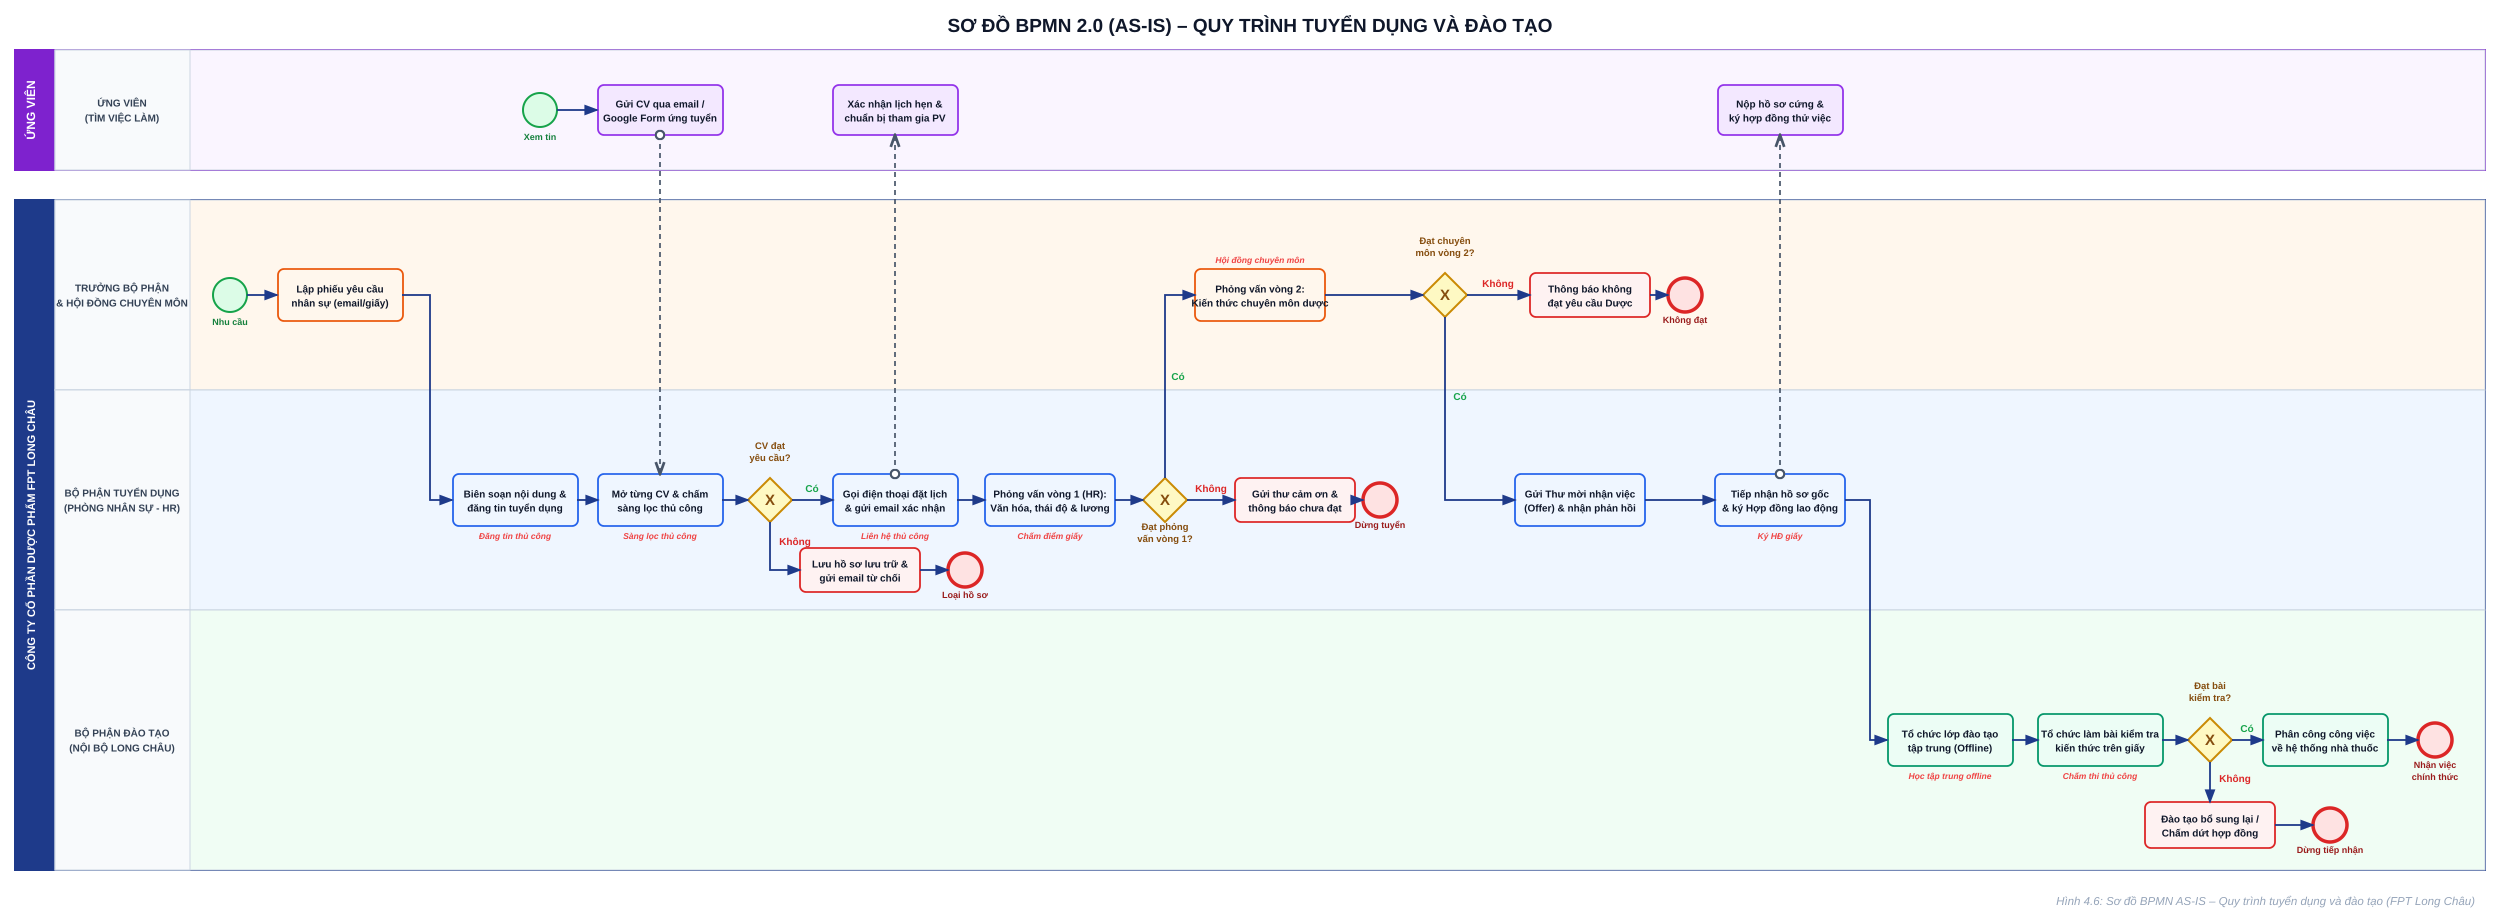
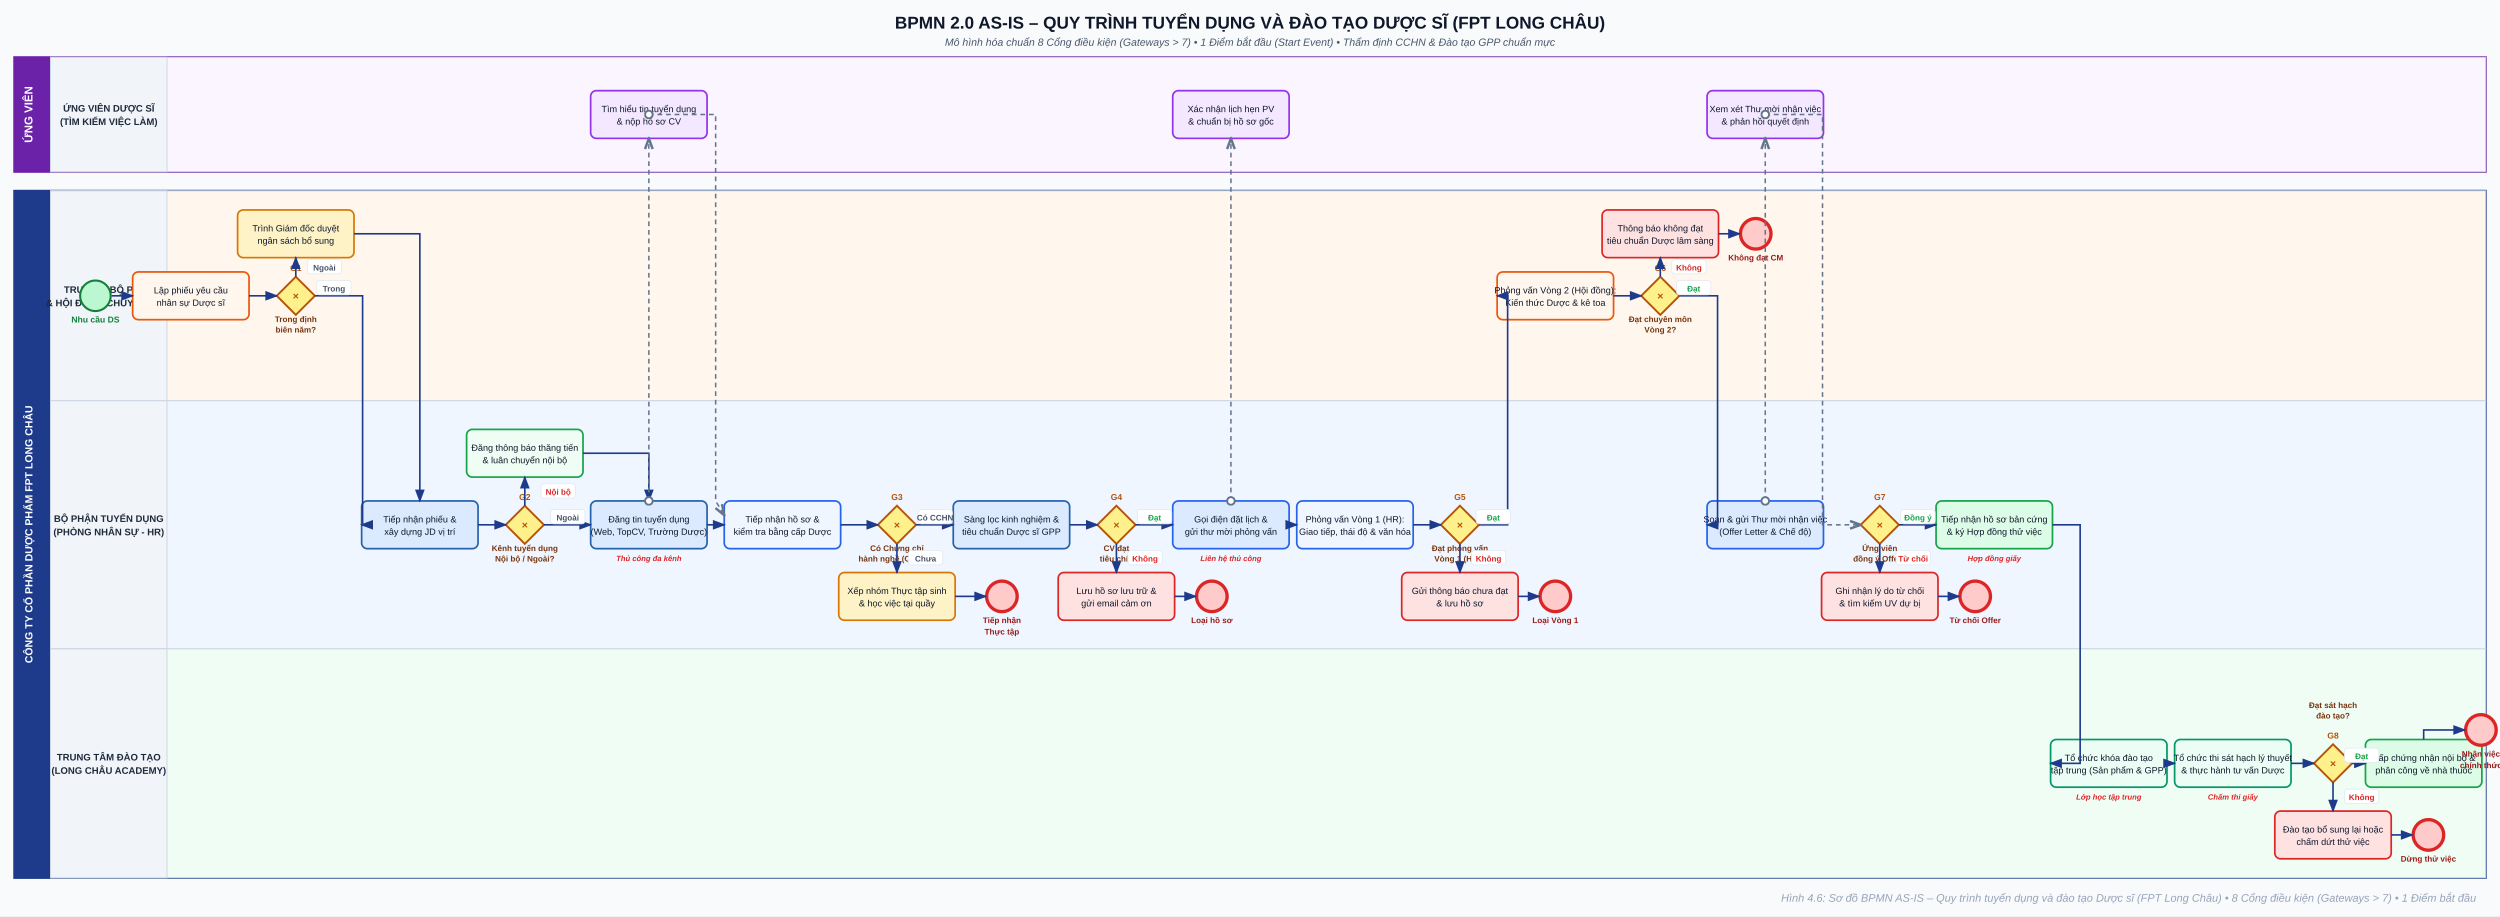
- <svg xmlns="http://www.w3.org/2000/svg" width="2500" height="920" viewBox="0 0 2500 920">
+ <svg xmlns="http://www.w3.org/2000/svg" viewBox="0 0 2620 960" width="2620" height="960">
  <defs>
    <marker id="arr_seq" markerWidth="8" markerHeight="6" refX="7" refY="3" orient="auto">
      <path d="M0,0 L8,3 L0,6 Z" fill="#1e3a8a" />
    </marker>
    <marker id="arr_msg" markerWidth="9" markerHeight="7" refX="8" refY="3.5" orient="auto">
-       <path d="M1,1 L8,3.5 L1,6" fill="none" stroke="#475569" stroke-width="1.6" />
+       <path d="M1,1 L8,3.5 L1,6" fill="none" stroke="#64748b" stroke-width="1.6" />
    </marker>
    <marker id="circle_msg" markerWidth="6" markerHeight="6" refX="3" refY="3" orient="auto">
-       <circle cx="3" cy="3" r="2.5" fill="#ffffff" stroke="#475569" stroke-width="1.3" />
+       <circle cx="3" cy="3" r="2.5" fill="#ffffff" stroke="#64748b" stroke-width="1.3" />
    </marker>
  </defs>
-   <rect x="0" y="0" width="2500" height="920" fill="#ffffff" />
-   <text x="1250" y="32" text-anchor="middle" font-family="Arial" font-size="19" font-weight="bold" fill="#0f172a">SƠ ĐỒ BPMN 2.0 (AS-IS) – QUY TRÌNH TUYỂN DỤNG VÀ ĐÀO TẠO</text>
-   <rect x="15" y="50" width="2470" height="120" fill="#ffffff" stroke="#7e22ce" stroke-width="2" />
-   <rect x="15" y="50" width="40" height="120" fill="#7e22ce" />
-   <text x="35" y="110" text-anchor="middle" font-family="Arial" font-size="12" font-weight="bold" fill="#ffffff" transform="rotate(-90 35 110)">ỨNG VIÊN</text>
-   <rect x="55" y="50" width="2430" height="120" fill="#faf5ff" stroke="#cbd5e1" stroke-width="1" />
-   <rect x="55" y="50" width="135" height="120" fill="#f8fafc" stroke="#cbd5e1" stroke-width="1" />
-   <text x="122" y="106.5" text-anchor="middle" font-family="Arial" font-size="10" font-weight="bold" fill="#334155">ỨNG VIÊN</text>
-   <text x="122" y="121.5" text-anchor="middle" font-family="Arial" font-size="10" font-weight="bold" fill="#334155">(TÌM VIỆC LÀM)</text>
-   <rect x="15" y="200" width="2470" height="670" fill="#ffffff" stroke="#1e3a8a" stroke-width="2" />
-   <rect x="15" y="200" width="40" height="670" fill="#1e3a8a" />
-   <text x="35" y="535" text-anchor="middle" font-family="Arial" font-size="11" font-weight="bold" fill="#ffffff" transform="rotate(-90 35 535)">CÔNG TY CỔ PHẦN DƯỢC PHẨM FPT LONG CHÂU</text>
-   <rect x="55" y="200" width="2430" height="190" fill="#fff7ed" stroke="#cbd5e1" stroke-width="1" />
-   <rect x="55" y="200" width="135" height="190" fill="#f8fafc" stroke="#cbd5e1" stroke-width="1" />
-   <text x="122" y="291.5" text-anchor="middle" font-family="Arial" font-size="10" font-weight="bold" fill="#334155">TRƯỞNG BỘ PHẬN</text>
-   <text x="122" y="306.5" text-anchor="middle" font-family="Arial" font-size="10" font-weight="bold" fill="#334155">&amp; HỘI ĐỒNG CHUYÊN MÔN</text>
-   <rect x="55" y="390" width="2430" height="220" fill="#eff6ff" stroke="#cbd5e1" stroke-width="1" />
-   <rect x="55" y="390" width="135" height="220" fill="#f8fafc" stroke="#cbd5e1" stroke-width="1" />
-   <text x="122" y="496.5" text-anchor="middle" font-family="Arial" font-size="10" font-weight="bold" fill="#334155">BỘ PHẬN TUYỂN DỤNG</text>
-   <text x="122" y="511.5" text-anchor="middle" font-family="Arial" font-size="10" font-weight="bold" fill="#334155">(PHÒNG NHÂN SỰ - HR)</text>
-   <rect x="55" y="610" width="2430" height="260" fill="#f0fdf4" stroke="#cbd5e1" stroke-width="1" />
-   <rect x="55" y="610" width="135" height="260" fill="#f8fafc" stroke="#cbd5e1" stroke-width="1" />
-   <text x="122" y="736.5" text-anchor="middle" font-family="Arial" font-size="10" font-weight="bold" fill="#334155">BỘ PHẬN ĐÀO TẠO</text>
-   <text x="122" y="751.5" text-anchor="middle" font-family="Arial" font-size="10" font-weight="bold" fill="#334155">(NỘI BỘ LONG CHÂU)</text>
-   <circle cx="230" cy="295" r="17" fill="#dcfce7" stroke="#16a34a" stroke-width="2" />
-   <text x="230" y="325" text-anchor="middle" font-family="Arial" font-size="9" fill="#15803d" font-weight="bold">Nhu cầu</text>
-   <rect x="278" y="269" width="125" height="52" rx="6" fill="#fff7ed" stroke="#ea580c" stroke-width="1.8" />
-   <text x="340" y="292.5" text-anchor="middle" font-family="Arial" font-size="10" font-weight="bold" fill="#0f172a">Lập phiếu yêu cầu</text>
-   <text x="340" y="306.5" text-anchor="middle" font-family="Arial" font-size="10" font-weight="bold" fill="#0f172a">nhân sự (email/giấy)</text>
-   <path d="M 247 295 L 277 295" fill="none" stroke="#1e3a8a" stroke-width="1.8" marker-end="url(#arr_seq)" />
-   <rect x="453" y="474" width="125" height="52" rx="6" fill="#eff6ff" stroke="#2563eb" stroke-width="1.8" />
-   <text x="515" y="497.5" text-anchor="middle" font-family="Arial" font-size="10" font-weight="bold" fill="#0f172a">Biên soạn nội dung &amp;</text>
-   <text x="515" y="511.5" text-anchor="middle" font-family="Arial" font-size="10" font-weight="bold" fill="#0f172a">đăng tin tuyển dụng</text>
-   <text x="515" y="539" text-anchor="middle" font-family="Arial" font-size="8.5" fill="#ef4444" font-style="italic" font-weight="bold">Đăng tin thủ công</text>
-   <path d="M 402 295 L 430 295 L 430 500 L 452 500" fill="none" stroke="#1e3a8a" stroke-width="1.8" marker-end="url(#arr_seq)" />
-   <rect x="598" y="474" width="125" height="52" rx="6" fill="#eff6ff" stroke="#2563eb" stroke-width="1.8" />
-   <text x="660" y="497.5" text-anchor="middle" font-family="Arial" font-size="10" font-weight="bold" fill="#0f172a">Mở từng CV &amp; chấm</text>
-   <text x="660" y="511.5" text-anchor="middle" font-family="Arial" font-size="10" font-weight="bold" fill="#0f172a">sàng lọc thủ công</text>
-   <text x="660" y="539" text-anchor="middle" font-family="Arial" font-size="8.5" fill="#ef4444" font-style="italic" font-weight="bold">Sàng lọc thủ công</text>
-   <path d="M 577 500 L 598 500" fill="none" stroke="#1e3a8a" stroke-width="1.8" marker-end="url(#arr_seq)" />
-   <circle cx="540" cy="110" r="17" fill="#dcfce7" stroke="#16a34a" stroke-width="2" />
-   <text x="540" y="140" text-anchor="middle" font-family="Arial" font-size="9" fill="#15803d" font-weight="bold">Xem tin</text>
-   <rect x="598" y="85" width="125" height="50" rx="6" fill="#f3e8ff" stroke="#9333ea" stroke-width="1.8" />
-   <text x="660" y="107.5" text-anchor="middle" font-family="Arial" font-size="10" font-weight="bold" fill="#0f172a">Gửi CV qua email /</text>
-   <text x="660" y="121.5" text-anchor="middle" font-family="Arial" font-size="10" font-weight="bold" fill="#0f172a">Google Form ứng tuyển</text>
-   <path d="M 557 110 L 597 110" fill="none" stroke="#1e3a8a" stroke-width="1.8" marker-end="url(#arr_seq)" />
-   <path d="M 660 135 L 660 474" fill="none" stroke="#475569" stroke-width="1.7" stroke-dasharray="5,4" marker-start="url(#circle_msg)" marker-end="url(#arr_msg)" />
-   <path d="M 770 478 L 792 500 L 770 522 L 748 500 Z" fill="#fef9c3" stroke="#ca8a04" stroke-width="2" />
-   <text x="770" y="505" text-anchor="middle" font-family="Arial" font-size="15" font-weight="bold" fill="#854d0e">X</text>
-   <text x="770" y="449" text-anchor="middle" font-family="Arial" font-size="9.5" font-weight="bold" fill="#854d0e">CV đạt</text>
-   <text x="770" y="461" text-anchor="middle" font-family="Arial" font-size="9.5" font-weight="bold" fill="#854d0e">yêu cầu?</text>
-   <path d="M 722 500 L 748 500" fill="none" stroke="#1e3a8a" stroke-width="1.8" marker-end="url(#arr_seq)" />
-   <rect x="800" y="548" width="120" height="44" rx="6" fill="#fef2f2" stroke="#dc2626" stroke-width="1.8" />
-   <text x="860" y="567.5" text-anchor="middle" font-family="Arial" font-size="10" font-weight="bold" fill="#0f172a">Lưu hồ sơ lưu trữ &amp;</text>
-   <text x="860" y="581.5" text-anchor="middle" font-family="Arial" font-size="10" font-weight="bold" fill="#0f172a">gửi email từ chối</text>
-   <circle cx="965" cy="570" r="17" fill="#fee2e2" stroke="#dc2626" stroke-width="3.5" />
-   <text x="965" y="598" text-anchor="middle" font-family="Arial" font-size="9" fill="#991b1b" font-weight="bold">Loại hồ sơ</text>
-   <path d="M 770 522 L 770 570 L 800 570" fill="none" stroke="#1e3a8a" stroke-width="1.8" marker-end="url(#arr_seq)" />
-   <text x="795" y="545" text-anchor="middle" font-family="Arial" font-size="10" font-weight="bold" fill="#dc2626">Không</text>
-   <path d="M 920 570 L 948 570" fill="none" stroke="#1e3a8a" stroke-width="1.8" marker-end="url(#arr_seq)" />
-   <rect x="833" y="474" width="125" height="52" rx="6" fill="#eff6ff" stroke="#2563eb" stroke-width="1.8" />
-   <text x="895" y="497.5" text-anchor="middle" font-family="Arial" font-size="10" font-weight="bold" fill="#0f172a">Gọi điện thoại đặt lịch</text>
-   <text x="895" y="511.5" text-anchor="middle" font-family="Arial" font-size="10" font-weight="bold" fill="#0f172a">&amp; gửi email xác nhận</text>
-   <text x="895" y="539" text-anchor="middle" font-family="Arial" font-size="8.5" fill="#ef4444" font-style="italic" font-weight="bold">Liên hệ thủ công</text>
-   <path d="M 792 500 L 833 500" fill="none" stroke="#1e3a8a" stroke-width="1.8" marker-end="url(#arr_seq)" />
-   <text x="812" y="492" text-anchor="middle" font-family="Arial" font-size="10" font-weight="bold" fill="#16a34a">Có</text>
-   <rect x="833" y="85" width="125" height="50" rx="6" fill="#f3e8ff" stroke="#9333ea" stroke-width="1.8" />
-   <text x="895" y="107.5" text-anchor="middle" font-family="Arial" font-size="10" font-weight="bold" fill="#0f172a">Xác nhận lịch hẹn &amp;</text>
-   <text x="895" y="121.5" text-anchor="middle" font-family="Arial" font-size="10" font-weight="bold" fill="#0f172a">chuẩn bị tham gia PV</text>
-   <path d="M 895 474 L 895 135" fill="none" stroke="#475569" stroke-width="1.7" stroke-dasharray="5,4" marker-start="url(#circle_msg)" marker-end="url(#arr_msg)" />
-   <rect x="985" y="474" width="130" height="52" rx="6" fill="#eff6ff" stroke="#2563eb" stroke-width="1.8" />
-   <text x="1050" y="497.5" text-anchor="middle" font-family="Arial" font-size="10" font-weight="bold" fill="#0f172a">Phỏng vấn vòng 1 (HR):</text>
-   <text x="1050" y="511.5" text-anchor="middle" font-family="Arial" font-size="10" font-weight="bold" fill="#0f172a">Văn hóa, thái độ &amp; lương</text>
-   <text x="1050" y="539" text-anchor="middle" font-family="Arial" font-size="8.5" fill="#ef4444" font-style="italic" font-weight="bold">Chấm điểm giấy</text>
-   <path d="M 957 500 L 985 500" fill="none" stroke="#1e3a8a" stroke-width="1.8" marker-end="url(#arr_seq)" />
-   <path d="M 1165 478 L 1187 500 L 1165 522 L 1143 500 Z" fill="#fef9c3" stroke="#ca8a04" stroke-width="2" />
-   <text x="1165" y="505" text-anchor="middle" font-family="Arial" font-size="15" font-weight="bold" fill="#854d0e">X</text>
-   <text x="1165" y="530.0" text-anchor="middle" font-family="Arial" font-size="9.5" font-weight="bold" fill="#854d0e">Đạt phỏng</text>
-   <text x="1165" y="542.0" text-anchor="middle" font-family="Arial" font-size="9.5" font-weight="bold" fill="#854d0e">vấn vòng 1?</text>
-   <path d="M 1115 500 L 1143 500" fill="none" stroke="#1e3a8a" stroke-width="1.8" marker-end="url(#arr_seq)" />
-   <rect x="1235" y="478" width="120" height="44" rx="6" fill="#fef2f2" stroke="#dc2626" stroke-width="1.8" />
-   <text x="1295" y="497.5" text-anchor="middle" font-family="Arial" font-size="10" font-weight="bold" fill="#0f172a">Gửi thư cảm ơn &amp;</text>
-   <text x="1295" y="511.5" text-anchor="middle" font-family="Arial" font-size="10" font-weight="bold" fill="#0f172a">thông báo chưa đạt</text>
-   <circle cx="1380" cy="500" r="17" fill="#fee2e2" stroke="#dc2626" stroke-width="3.5" />
-   <text x="1380" y="528" text-anchor="middle" font-family="Arial" font-size="9" fill="#991b1b" font-weight="bold">Dừng tuyển</text>
-   <path d="M 1187 500 L 1235 500" fill="none" stroke="#1e3a8a" stroke-width="1.8" marker-end="url(#arr_seq)" />
-   <text x="1211" y="492" text-anchor="middle" font-family="Arial" font-size="10" font-weight="bold" fill="#dc2626">Không</text>
-   <path d="M 1355 500 L 1363 500" fill="none" stroke="#1e3a8a" stroke-width="1.8" marker-end="url(#arr_seq)" />
-   <rect x="1195" y="269" width="130" height="52" rx="6" fill="#fff7ed" stroke="#ea580c" stroke-width="1.8" />
-   <text x="1260" y="292.5" text-anchor="middle" font-family="Arial" font-size="10" font-weight="bold" fill="#0f172a">Phỏng vấn vòng 2:</text>
-   <text x="1260" y="306.5" text-anchor="middle" font-family="Arial" font-size="10" font-weight="bold" fill="#0f172a">Kiến thức chuyên môn dược</text>
-   <text x="1260" y="263" text-anchor="middle" font-family="Arial" font-size="8.5" fill="#ef4444" font-style="italic" font-weight="bold">Hội đồng chuyên môn</text>
-   <path d="M 1165 478 L 1165 295 L 1195 295" fill="none" stroke="#1e3a8a" stroke-width="1.8" marker-end="url(#arr_seq)" />
-   <text x="1178" y="380" text-anchor="middle" font-family="Arial" font-size="10" font-weight="bold" fill="#16a34a">Có</text>
-   <path d="M 1445 273 L 1467 295 L 1445 317 L 1423 295 Z" fill="#fef9c3" stroke="#ca8a04" stroke-width="2" />
-   <text x="1445" y="300" text-anchor="middle" font-family="Arial" font-size="15" font-weight="bold" fill="#854d0e">X</text>
-   <text x="1445" y="244" text-anchor="middle" font-family="Arial" font-size="9.5" font-weight="bold" fill="#854d0e">Đạt chuyên</text>
-   <text x="1445" y="256" text-anchor="middle" font-family="Arial" font-size="9.5" font-weight="bold" fill="#854d0e">môn vòng 2?</text>
-   <path d="M 1325 295 L 1423 295" fill="none" stroke="#1e3a8a" stroke-width="1.8" marker-end="url(#arr_seq)" />
-   <rect x="1530" y="273" width="120" height="44" rx="6" fill="#fef2f2" stroke="#dc2626" stroke-width="1.8" />
-   <text x="1590" y="292.5" text-anchor="middle" font-family="Arial" font-size="10" font-weight="bold" fill="#0f172a">Thông báo không</text>
-   <text x="1590" y="306.5" text-anchor="middle" font-family="Arial" font-size="10" font-weight="bold" fill="#0f172a">đạt yêu cầu Dược</text>
-   <circle cx="1685" cy="295" r="17" fill="#fee2e2" stroke="#dc2626" stroke-width="3.5" />
-   <text x="1685" y="323" text-anchor="middle" font-family="Arial" font-size="9" fill="#991b1b" font-weight="bold">Không đạt</text>
-   <path d="M 1467 295 L 1530 295" fill="none" stroke="#1e3a8a" stroke-width="1.8" marker-end="url(#arr_seq)" />
-   <text x="1498" y="287" text-anchor="middle" font-family="Arial" font-size="10" font-weight="bold" fill="#dc2626">Không</text>
-   <path d="M 1650 295 L 1668 295" fill="none" stroke="#1e3a8a" stroke-width="1.8" marker-end="url(#arr_seq)" />
-   <rect x="1515" y="474" width="130" height="52" rx="6" fill="#eff6ff" stroke="#2563eb" stroke-width="1.8" />
-   <text x="1580" y="497.5" text-anchor="middle" font-family="Arial" font-size="10" font-weight="bold" fill="#0f172a">Gửi Thư mời nhận việc</text>
-   <text x="1580" y="511.5" text-anchor="middle" font-family="Arial" font-size="10" font-weight="bold" fill="#0f172a">(Offer) &amp; nhận phản hồi</text>
-   <path d="M 1445 317 L 1445 500 L 1515 500" fill="none" stroke="#1e3a8a" stroke-width="1.8" marker-end="url(#arr_seq)" />
-   <text x="1460" y="400" text-anchor="middle" font-family="Arial" font-size="10" font-weight="bold" fill="#16a34a">Có</text>
-   <rect x="1715" y="474" width="130" height="52" rx="6" fill="#eff6ff" stroke="#2563eb" stroke-width="1.8" />
-   <text x="1780" y="497.5" text-anchor="middle" font-family="Arial" font-size="10" font-weight="bold" fill="#0f172a">Tiếp nhận hồ sơ gốc</text>
-   <text x="1780" y="511.5" text-anchor="middle" font-family="Arial" font-size="10" font-weight="bold" fill="#0f172a">&amp; ký Hợp đồng lao động</text>
-   <text x="1780" y="539" text-anchor="middle" font-family="Arial" font-size="8.5" fill="#ef4444" font-style="italic" font-weight="bold">Ký HĐ giấy</text>
-   <path d="M 1645 500 L 1715 500" fill="none" stroke="#1e3a8a" stroke-width="1.8" marker-end="url(#arr_seq)" />
-   <rect x="1718" y="85" width="125" height="50" rx="6" fill="#f3e8ff" stroke="#9333ea" stroke-width="1.8" />
-   <text x="1780" y="107.5" text-anchor="middle" font-family="Arial" font-size="10" font-weight="bold" fill="#0f172a">Nộp hồ sơ cứng &amp;</text>
-   <text x="1780" y="121.5" text-anchor="middle" font-family="Arial" font-size="10" font-weight="bold" fill="#0f172a">ký hợp đồng thử việc</text>
-   <path d="M 1780 474 L 1780 135" fill="none" stroke="#475569" stroke-width="1.7" stroke-dasharray="5,4" marker-start="url(#circle_msg)" marker-end="url(#arr_msg)" />
-   <rect x="1888" y="714" width="125" height="52" rx="6" fill="#ecfdf5" stroke="#059669" stroke-width="1.8" />
-   <text x="1950" y="737.5" text-anchor="middle" font-family="Arial" font-size="10" font-weight="bold" fill="#0f172a">Tổ chức lớp đào tạo</text>
-   <text x="1950" y="751.5" text-anchor="middle" font-family="Arial" font-size="10" font-weight="bold" fill="#0f172a">tập trung (Offline)</text>
-   <text x="1950" y="779" text-anchor="middle" font-family="Arial" font-size="8.5" fill="#ef4444" font-style="italic" font-weight="bold">Học tập trung offline</text>
-   <path d="M 1845 500 L 1870 500 L 1870 740 L 1887 740" fill="none" stroke="#1e3a8a" stroke-width="1.8" marker-end="url(#arr_seq)" />
-   <rect x="2038" y="714" width="125" height="52" rx="6" fill="#ecfdf5" stroke="#059669" stroke-width="1.8" />
-   <text x="2100" y="737.5" text-anchor="middle" font-family="Arial" font-size="10" font-weight="bold" fill="#0f172a">Tổ chức làm bài kiểm tra</text>
-   <text x="2100" y="751.5" text-anchor="middle" font-family="Arial" font-size="10" font-weight="bold" fill="#0f172a">kiến thức trên giấy</text>
-   <text x="2100" y="779" text-anchor="middle" font-family="Arial" font-size="8.5" fill="#ef4444" font-style="italic" font-weight="bold">Chấm thi thủ công</text>
-   <path d="M 2012 740 L 2038 740" fill="none" stroke="#1e3a8a" stroke-width="1.8" marker-end="url(#arr_seq)" />
-   <path d="M 2210 718 L 2232 740 L 2210 762 L 2188 740 Z" fill="#fef9c3" stroke="#ca8a04" stroke-width="2" />
-   <text x="2210" y="745" text-anchor="middle" font-family="Arial" font-size="15" font-weight="bold" fill="#854d0e">X</text>
-   <text x="2210" y="689" text-anchor="middle" font-family="Arial" font-size="9.5" font-weight="bold" fill="#854d0e">Đạt bài</text>
-   <text x="2210" y="701" text-anchor="middle" font-family="Arial" font-size="9.5" font-weight="bold" fill="#854d0e">kiểm tra?</text>
-   <path d="M 2162 740 L 2188 740" fill="none" stroke="#1e3a8a" stroke-width="1.8" marker-end="url(#arr_seq)" />
-   <rect x="2263" y="714" width="125" height="52" rx="6" fill="#ecfdf5" stroke="#059669" stroke-width="1.8" />
-   <text x="2325" y="737.5" text-anchor="middle" font-family="Arial" font-size="10" font-weight="bold" fill="#0f172a">Phân công công việc</text>
-   <text x="2325" y="751.5" text-anchor="middle" font-family="Arial" font-size="10" font-weight="bold" fill="#0f172a">về hệ thống nhà thuốc</text>
-   <circle cx="2435" cy="740" r="17" fill="#fee2e2" stroke="#dc2626" stroke-width="3.5" />
-   <text x="2435" y="768" text-anchor="middle" font-family="Arial" font-size="9" fill="#991b1b" font-weight="bold">Nhận việc</text>
-   <text x="2435" y="780" text-anchor="middle" font-family="Arial" font-size="9" fill="#991b1b" font-weight="bold">chính thức</text>
-   <path d="M 2232 740 L 2263 740" fill="none" stroke="#1e3a8a" stroke-width="1.8" marker-end="url(#arr_seq)" />
-   <text x="2247" y="732" text-anchor="middle" font-family="Arial" font-size="10" font-weight="bold" fill="#16a34a">Có</text>
-   <path d="M 2387 740 L 2418 740" fill="none" stroke="#1e3a8a" stroke-width="1.8" marker-end="url(#arr_seq)" />
-   <rect x="2145" y="802" width="130" height="46" rx="6" fill="#fef2f2" stroke="#dc2626" stroke-width="1.8" />
-   <text x="2210" y="822.5" text-anchor="middle" font-family="Arial" font-size="10" font-weight="bold" fill="#0f172a">Đào tạo bổ sung lại /</text>
-   <text x="2210" y="836.5" text-anchor="middle" font-family="Arial" font-size="10" font-weight="bold" fill="#0f172a">Chấm dứt hợp đồng</text>
-   <circle cx="2330" cy="825" r="17" fill="#fee2e2" stroke="#dc2626" stroke-width="3.5" />
-   <text x="2330" y="853" text-anchor="middle" font-family="Arial" font-size="9" fill="#991b1b" font-weight="bold">Dừng tiếp nhận</text>
-   <path d="M 2210 762 L 2210 802" fill="none" stroke="#1e3a8a" stroke-width="1.8" marker-end="url(#arr_seq)" />
-   <text x="2235" y="782" text-anchor="middle" font-family="Arial" font-size="10" font-weight="bold" fill="#dc2626">Không</text>
-   <path d="M 2275 825 L 2313 825" fill="none" stroke="#1e3a8a" stroke-width="1.8" marker-end="url(#arr_seq)" />
-   <text x="2475" y="905" text-anchor="end" font-family="Arial" font-size="11.5" font-style="italic" fill="#94a3b8">Hình 4.6: Sơ đồ BPMN AS-IS – Quy trình tuyển dụng và đào tạo (FPT Long Châu)</text>
+   <rect x="0" y="0" width="2620" height="960" fill="#f8fafc" />
+   <text x="1310" y="30" text-anchor="middle" font-family="Arial" font-size="18" font-weight="bold" fill="#0f172a">BPMN 2.0 AS-IS – QUY TRÌNH TUYỂN DỤNG VÀ ĐÀO TẠO DƯỢC SĨ (FPT LONG CHÂU)</text>
+   <text x="1310" y="48" text-anchor="middle" font-family="Arial" font-size="11" font-style="italic" fill="#475569">Mô hình hóa chuẩn 8 Cổng điều kiện (Gateways &gt; 7) • 1 Điểm bắt đầu (Start Event) • Thẩm định CCHN &amp; Đào tạo GPP chuẩn mực</text>
+   <rect x="15" y="60" width="2590" height="120" fill="#ffffff" stroke="#6b21a8" stroke-width="2.2" />
+   <rect x="15" y="60" width="38" height="120" fill="#6b21a8" />
+   <text x="34" y="120" text-anchor="middle" font-family="Arial" font-size="12" font-weight="bold" fill="#ffffff" transform="rotate(-90 34 120)">ỨNG VIÊN</text>
+   <rect x="53" y="60" width="2552" height="120" fill="#faf5ff" stroke="#cbd5e1" stroke-width="1" />
+   <rect x="53" y="60" width="122" height="120" fill="#f1f5f9" stroke="#cbd5e1" stroke-width="1" />
+   <text x="114" y="117.0" text-anchor="middle" font-family="Arial" font-size="10" font-weight="bold" fill="#1e293b">ỨNG VIÊN DƯỢC SĨ</text>
+   <text x="114" y="131.0" text-anchor="middle" font-family="Arial" font-size="10" font-weight="bold" fill="#1e293b">(TÌM KIẾM VIỆC LÀM)</text>
+   <rect x="15" y="200" width="2590" height="720" fill="#ffffff" stroke="#1e3a8a" stroke-width="2.2" />
+   <rect x="15" y="200" width="38" height="720" fill="#1e3a8a" />
+   <text x="34" y="560" text-anchor="middle" font-family="Arial" font-size="11" font-weight="bold" fill="#ffffff" transform="rotate(-90 34 560)">CÔNG TY CỔ PHẦN DƯỢC PHẨM FPT LONG CHÂU</text>
+   <rect x="53" y="200" width="2552" height="220" fill="#fff7ed" stroke="#cbd5e1" stroke-width="1" />
+   <rect x="53" y="200" width="122" height="220" fill="#f1f5f9" stroke="#cbd5e1" stroke-width="1" />
+   <text x="114" y="307.0" text-anchor="middle" font-family="Arial" font-size="10" font-weight="bold" fill="#1e293b">TRƯỞNG BỘ PHẬN</text>
+   <text x="114" y="321.0" text-anchor="middle" font-family="Arial" font-size="10" font-weight="bold" fill="#1e293b">&amp; HỘI ĐỒNG CHUYÊN MÔN</text>
+   <rect x="53" y="420" width="2552" height="260" fill="#eff6ff" stroke="#cbd5e1" stroke-width="1" />
+   <rect x="53" y="420" width="122" height="260" fill="#f1f5f9" stroke="#cbd5e1" stroke-width="1" />
+   <text x="114" y="547.0" text-anchor="middle" font-family="Arial" font-size="10" font-weight="bold" fill="#1e293b">BỘ PHẬN TUYỂN DỤNG</text>
+   <text x="114" y="561.0" text-anchor="middle" font-family="Arial" font-size="10" font-weight="bold" fill="#1e293b">(PHÒNG NHÂN SỰ - HR)</text>
+   <rect x="53" y="680" width="2552" height="240" fill="#f0fdf4" stroke="#cbd5e1" stroke-width="1" />
+   <rect x="53" y="680" width="122" height="240" fill="#f1f5f9" stroke="#cbd5e1" stroke-width="1" />
+   <text x="114" y="797.0" text-anchor="middle" font-family="Arial" font-size="10" font-weight="bold" fill="#1e293b">TRUNG TÂM ĐÀO TẠO</text>
+   <text x="114" y="811.0" text-anchor="middle" font-family="Arial" font-size="10" font-weight="bold" fill="#1e293b">(LONG CHÂU ACADEMY)</text>
+   <circle cx="100" cy="310" r="16" fill="#bbf7d0" stroke="#15803d" stroke-width="2.2" />
+   <text x="100" y="338" text-anchor="middle" font-family="Arial" font-size="9" fill="#15803d" font-weight="bold">Nhu cầu DS</text>
+   <rect x="139" y="285" width="122" height="50" rx="6" fill="#fff7ed" stroke="#ea580c" stroke-width="1.8" />
+   <text x="200" y="307.5" text-anchor="middle" font-family="Arial" font-size="9.5" fill="#0f172a">Lập phiếu yêu cầu</text>
+   <text x="200" y="320.5" text-anchor="middle" font-family="Arial" font-size="9.5" fill="#0f172a">nhân sự Dược sĩ</text>
+   <path d="M 117 310 L 139 310" fill="none" stroke="#1e3a8a" stroke-width="1.7" marker-end="url(#arr_seq)" />
+   <polygon points="310,290 330,310 310,330 290,310" fill="#fef08a" stroke="#b45309" stroke-width="2" />
+   <text x="310" y="314" text-anchor="middle" font-family="Arial" font-size="11" font-weight="bold" fill="#b45309">×</text>
+   <text x="310" y="284" text-anchor="middle" font-family="Arial" font-size="9" font-weight="bold" fill="#b45309">G1</text>
+   <text x="310" y="337.5" text-anchor="middle" font-family="Arial" font-size="8.5" font-weight="bold" fill="#78350f">Trong định</text>
+   <text x="310" y="348.5" text-anchor="middle" font-family="Arial" font-size="8.5" font-weight="bold" fill="#78350f">biên năm?</text>
+   <path d="M 261 310 L 290 310" fill="none" stroke="#1e3a8a" stroke-width="1.7" marker-end="url(#arr_seq)" />
+   <rect x="249" y="220" width="122" height="50" rx="6" fill="#fef3c7" stroke="#d97706" stroke-width="1.8" />
+   <text x="310" y="242.5" text-anchor="middle" font-family="Arial" font-size="9.5" fill="#0f172a">Trình Giám đốc duyệt</text>
+   <text x="310" y="255.5" text-anchor="middle" font-family="Arial" font-size="9.5" fill="#0f172a">ngân sách bổ sung</text>
+   <path d="M 310 290 L 310 270" fill="none" stroke="#1e3a8a" stroke-width="1.7" marker-end="url(#arr_seq)" />
+   <rect x="322" y="272" width="36" height="15" rx="3" fill="#ffffff" stroke="#e2e8f0" stroke-width="0.8" />
+   <text x="340" y="283.5" text-anchor="middle" font-family="Arial" font-size="8.5" font-weight="bold" fill="#475569">Ngoài</text>
+   <rect x="379" y="525" width="122" height="50" rx="6" fill="#dbeafe" stroke="#2563ab" stroke-width="1.8" />
+   <text x="440" y="547.5" text-anchor="middle" font-family="Arial" font-size="9.5" fill="#0f172a">Tiếp nhận phiếu &amp;</text>
+   <text x="440" y="560.5" text-anchor="middle" font-family="Arial" font-size="9.5" fill="#0f172a">xây dựng JD vị trí</text>
+   <path d="M 330 310 L 380 310 L 380 550 L 379 550" fill="none" stroke="#1e3a8a" stroke-width="1.7" marker-end="url(#arr_seq)" />
+   <rect x="332" y="294" width="36" height="15" rx="3" fill="#ffffff" stroke="#e2e8f0" stroke-width="0.8" />
+   <text x="350" y="305.5" text-anchor="middle" font-family="Arial" font-size="8.5" font-weight="bold" fill="#475569">Trong</text>
+   <path d="M 371 245 L 440 245 L 440 525" fill="none" stroke="#1e3a8a" stroke-width="1.7" marker-end="url(#arr_seq)" />
+   <polygon points="550,530 570,550 550,570 530,550" fill="#fef08a" stroke="#b45309" stroke-width="2" />
+   <text x="550" y="554" text-anchor="middle" font-family="Arial" font-size="11" font-weight="bold" fill="#b45309">×</text>
+   <text x="550" y="524" text-anchor="middle" font-family="Arial" font-size="9" font-weight="bold" fill="#b45309">G2</text>
+   <text x="550" y="577.5" text-anchor="middle" font-family="Arial" font-size="8.5" font-weight="bold" fill="#78350f">Kênh tuyển dụng</text>
+   <text x="550" y="588.5" text-anchor="middle" font-family="Arial" font-size="8.5" font-weight="bold" fill="#78350f">Nội bộ / Ngoài?</text>
+   <path d="M 501 550 L 530 550" fill="none" stroke="#1e3a8a" stroke-width="1.7" marker-end="url(#arr_seq)" />
+   <rect x="489" y="450" width="122" height="50" rx="6" fill="#f0fdf4" stroke="#16a34a" stroke-width="1.8" />
+   <text x="550" y="472.5" text-anchor="middle" font-family="Arial" font-size="9.5" fill="#0f172a">Đăng thông báo thăng tiến</text>
+   <text x="550" y="485.5" text-anchor="middle" font-family="Arial" font-size="9.5" fill="#0f172a">&amp; luân chuyển nội bộ</text>
+   <path d="M 550 530 L 550 500" fill="none" stroke="#1e3a8a" stroke-width="1.7" marker-end="url(#arr_seq)" />
+   <rect x="567" y="507" width="36" height="15" rx="3" fill="#ffffff" stroke="#e2e8f0" stroke-width="0.8" />
+   <text x="585" y="518.5" text-anchor="middle" font-family="Arial" font-size="8.5" font-weight="bold" fill="#dc2626">Nội bộ</text>
+   <rect x="619" y="525" width="122" height="50" rx="6" fill="#dbeafe" stroke="#2563ab" stroke-width="1.8" />
+   <text x="680" y="547.5" text-anchor="middle" font-family="Arial" font-size="9.5" fill="#0f172a">Đăng tin tuyển dụng</text>
+   <text x="680" y="560.5" text-anchor="middle" font-family="Arial" font-size="9.5" fill="#0f172a">(Web, TopCV, Trường Dược)</text>
+   <text x="680" y="588" text-anchor="middle" font-family="Arial" font-size="8" fill="#dc2626" font-style="italic" font-weight="bold">Thủ công đa kênh</text>
+   <path d="M 570 550 L 619 550" fill="none" stroke="#1e3a8a" stroke-width="1.7" marker-end="url(#arr_seq)" />
+   <rect x="577" y="534" width="36" height="15" rx="3" fill="#ffffff" stroke="#e2e8f0" stroke-width="0.8" />
+   <text x="595" y="545.5" text-anchor="middle" font-family="Arial" font-size="8.5" font-weight="bold" fill="#475569">Ngoài</text>
+   <path d="M 611 475 L 680 475 L 680 525" fill="none" stroke="#1e3a8a" stroke-width="1.7" marker-end="url(#arr_seq)" />
+   <rect x="619" y="95" width="122" height="50" rx="6" fill="#f3e8ff" stroke="#9333ea" stroke-width="1.8" />
+   <text x="680" y="117.5" text-anchor="middle" font-family="Arial" font-size="9.5" fill="#0f172a">Tìm hiểu tin tuyển dụng</text>
+   <text x="680" y="130.5" text-anchor="middle" font-family="Arial" font-size="9.5" fill="#0f172a">&amp; nộp hồ sơ CV</text>
+   <path d="M 680 525 L 680 145" fill="none" stroke="#64748b" stroke-width="1.6" stroke-dasharray="5,4" marker-start="url(#circle_msg)" marker-end="url(#arr_msg)" />
+   <rect x="759" y="525" width="122" height="50" rx="6" fill="#eff6ff" stroke="#2563eb" stroke-width="1.8" />
+   <text x="820" y="547.5" text-anchor="middle" font-family="Arial" font-size="9.5" fill="#0f172a">Tiếp nhận hồ sơ &amp;</text>
+   <text x="820" y="560.5" text-anchor="middle" font-family="Arial" font-size="9.5" fill="#0f172a">kiểm tra bằng cấp Dược</text>
+   <path d="M 680 120 L 750 120 L 750 525 L 759 540" fill="none" stroke="#64748b" stroke-width="1.6" stroke-dasharray="5,4" marker-start="url(#circle_msg)" marker-end="url(#arr_msg)" />
+   <path d="M 741 550 L 759 550" fill="none" stroke="#1e3a8a" stroke-width="1.7" marker-end="url(#arr_seq)" />
+   <polygon points="940,530 960,550 940,570 920,550" fill="#fef08a" stroke="#b45309" stroke-width="2" />
+   <text x="940" y="554" text-anchor="middle" font-family="Arial" font-size="11" font-weight="bold" fill="#b45309">×</text>
+   <text x="940" y="524" text-anchor="middle" font-family="Arial" font-size="9" font-weight="bold" fill="#b45309">G3</text>
+   <text x="940" y="577.5" text-anchor="middle" font-family="Arial" font-size="8.5" font-weight="bold" fill="#78350f">Có Chứng chỉ</text>
+   <text x="940" y="588.5" text-anchor="middle" font-family="Arial" font-size="8.5" font-weight="bold" fill="#78350f">hành nghề (CCHN)?</text>
+   <path d="M 881 550 L 920 550" fill="none" stroke="#1e3a8a" stroke-width="1.7" marker-end="url(#arr_seq)" />
+   <rect x="879" y="600" width="122" height="50" rx="6" fill="#fef3c7" stroke="#d97706" stroke-width="1.8" />
+   <text x="940" y="622.5" text-anchor="middle" font-family="Arial" font-size="9.5" fill="#0f172a">Xếp nhóm Thực tập sinh</text>
+   <text x="940" y="635.5" text-anchor="middle" font-family="Arial" font-size="9.5" fill="#0f172a">&amp; học việc tại quầy</text>
+   <circle cx="1050" cy="625" r="16" fill="#fecaca" stroke="#dc2626" stroke-width="3.5" />
+   <text x="1050" y="653" text-anchor="middle" font-family="Arial" font-size="8.5" fill="#991b1b" font-weight="bold">Tiếp nhận</text>
+   <text x="1050" y="665" text-anchor="middle" font-family="Arial" font-size="8.5" fill="#991b1b" font-weight="bold">Thực tập</text>
+   <path d="M 940 570 L 940 600" fill="none" stroke="#1e3a8a" stroke-width="1.7" marker-end="url(#arr_seq)" />
+   <rect x="952" y="577" width="36" height="15" rx="3" fill="#ffffff" stroke="#e2e8f0" stroke-width="0.8" />
+   <text x="970" y="588.5" text-anchor="middle" font-family="Arial" font-size="8.5" font-weight="bold" fill="#475569">Chưa</text>
+   <path d="M 1001 625 L 1033 625" fill="none" stroke="#1e3a8a" stroke-width="1.7" marker-end="url(#arr_seq)" />
+   <rect x="999" y="525" width="122" height="50" rx="6" fill="#dbeafe" stroke="#2563ab" stroke-width="1.8" />
+   <text x="1060" y="547.5" text-anchor="middle" font-family="Arial" font-size="9.5" fill="#0f172a">Sàng lọc kinh nghiệm &amp;</text>
+   <text x="1060" y="560.5" text-anchor="middle" font-family="Arial" font-size="9.5" fill="#0f172a">tiêu chuẩn Dược sĩ GPP</text>
+   <path d="M 960 550 L 999 550" fill="none" stroke="#1e3a8a" stroke-width="1.7" marker-end="url(#arr_seq)" />
+   <rect x="962" y="534" width="36" height="15" rx="3" fill="#ffffff" stroke="#e2e8f0" stroke-width="0.8" />
+   <text x="980" y="545.5" text-anchor="middle" font-family="Arial" font-size="8.5" font-weight="bold" fill="#475569">Có CCHN</text>
+   <polygon points="1170,530 1190,550 1170,570 1150,550" fill="#fef08a" stroke="#b45309" stroke-width="2" />
+   <text x="1170" y="554" text-anchor="middle" font-family="Arial" font-size="11" font-weight="bold" fill="#b45309">×</text>
+   <text x="1170" y="524" text-anchor="middle" font-family="Arial" font-size="9" font-weight="bold" fill="#b45309">G4</text>
+   <text x="1170" y="577.5" text-anchor="middle" font-family="Arial" font-size="8.5" font-weight="bold" fill="#78350f">CV đạt</text>
+   <text x="1170" y="588.5" text-anchor="middle" font-family="Arial" font-size="8.5" font-weight="bold" fill="#78350f">tiêu chí?</text>
+   <path d="M 1121 550 L 1150 550" fill="none" stroke="#1e3a8a" stroke-width="1.7" marker-end="url(#arr_seq)" />
+   <rect x="1109" y="600" width="122" height="50" rx="6" fill="#fee2e2" stroke="#dc2626" stroke-width="1.8" />
+   <text x="1170" y="622.5" text-anchor="middle" font-family="Arial" font-size="9.5" fill="#0f172a">Lưu hồ sơ lưu trữ &amp;</text>
+   <text x="1170" y="635.5" text-anchor="middle" font-family="Arial" font-size="9.5" fill="#0f172a">gửi email cảm ơn</text>
+   <circle cx="1270" cy="625" r="16" fill="#fecaca" stroke="#dc2626" stroke-width="3.5" />
+   <text x="1270" y="653" text-anchor="middle" font-family="Arial" font-size="8.5" fill="#991b1b" font-weight="bold">Loại hồ sơ</text>
+   <path d="M 1170 570 L 1170 600" fill="none" stroke="#1e3a8a" stroke-width="1.7" marker-end="url(#arr_seq)" />
+   <rect x="1182" y="577" width="36" height="15" rx="3" fill="#ffffff" stroke="#e2e8f0" stroke-width="0.8" />
+   <text x="1200" y="588.5" text-anchor="middle" font-family="Arial" font-size="8.5" font-weight="bold" fill="#dc2626">Không</text>
+   <path d="M 1231 625 L 1253 625" fill="none" stroke="#1e3a8a" stroke-width="1.7" marker-end="url(#arr_seq)" />
+   <rect x="1229" y="525" width="122" height="50" rx="6" fill="#dbeafe" stroke="#2563eb" stroke-width="1.8" />
+   <text x="1290" y="547.5" text-anchor="middle" font-family="Arial" font-size="9.5" fill="#0f172a">Gọi điện đặt lịch &amp;</text>
+   <text x="1290" y="560.5" text-anchor="middle" font-family="Arial" font-size="9.5" fill="#0f172a">gửi thư mời phỏng vấn</text>
+   <text x="1290" y="588" text-anchor="middle" font-family="Arial" font-size="8" fill="#dc2626" font-style="italic" font-weight="bold">Liên hệ thủ công</text>
+   <path d="M 1190 550 L 1229 550" fill="none" stroke="#1e3a8a" stroke-width="1.7" marker-end="url(#arr_seq)" />
+   <rect x="1192" y="534" width="36" height="15" rx="3" fill="#ffffff" stroke="#e2e8f0" stroke-width="0.8" />
+   <text x="1210" y="545.5" text-anchor="middle" font-family="Arial" font-size="8.5" font-weight="bold" fill="#16a34a">Đạt</text>
+   <rect x="1229" y="95" width="122" height="50" rx="6" fill="#f3e8ff" stroke="#9333ea" stroke-width="1.8" />
+   <text x="1290" y="117.5" text-anchor="middle" font-family="Arial" font-size="9.5" fill="#0f172a">Xác nhận lịch hẹn PV</text>
+   <text x="1290" y="130.5" text-anchor="middle" font-family="Arial" font-size="9.5" fill="#0f172a">&amp; chuẩn bị hồ sơ gốc</text>
+   <path d="M 1290 525 L 1290 145" fill="none" stroke="#64748b" stroke-width="1.6" stroke-dasharray="5,4" marker-start="url(#circle_msg)" marker-end="url(#arr_msg)" />
+   <rect x="1359" y="525" width="122" height="50" rx="6" fill="#eff6ff" stroke="#2563eb" stroke-width="1.8" />
+   <text x="1420" y="547.5" text-anchor="middle" font-family="Arial" font-size="9.5" fill="#0f172a">Phỏng vấn Vòng 1 (HR):</text>
+   <text x="1420" y="560.5" text-anchor="middle" font-family="Arial" font-size="9.5" fill="#0f172a">Giao tiếp, thái độ &amp; văn hóa</text>
+   <path d="M 1351 550 L 1359 550" fill="none" stroke="#1e3a8a" stroke-width="1.7" marker-end="url(#arr_seq)" />
+   <polygon points="1530,530 1550,550 1530,570 1510,550" fill="#fef08a" stroke="#b45309" stroke-width="2" />
+   <text x="1530" y="554" text-anchor="middle" font-family="Arial" font-size="11" font-weight="bold" fill="#b45309">×</text>
+   <text x="1530" y="524" text-anchor="middle" font-family="Arial" font-size="9" font-weight="bold" fill="#b45309">G5</text>
+   <text x="1530" y="577.5" text-anchor="middle" font-family="Arial" font-size="8.5" font-weight="bold" fill="#78350f">Đạt phỏng vấn</text>
+   <text x="1530" y="588.5" text-anchor="middle" font-family="Arial" font-size="8.5" font-weight="bold" fill="#78350f">Vòng 1 (HR)?</text>
+   <path d="M 1481 550 L 1510 550" fill="none" stroke="#1e3a8a" stroke-width="1.7" marker-end="url(#arr_seq)" />
+   <rect x="1469" y="600" width="122" height="50" rx="6" fill="#fee2e2" stroke="#dc2626" stroke-width="1.8" />
+   <text x="1530" y="622.5" text-anchor="middle" font-family="Arial" font-size="9.5" fill="#0f172a">Gửi thông báo chưa đạt</text>
+   <text x="1530" y="635.5" text-anchor="middle" font-family="Arial" font-size="9.5" fill="#0f172a">&amp; lưu hồ sơ</text>
+   <circle cx="1630" cy="625" r="16" fill="#fecaca" stroke="#dc2626" stroke-width="3.5" />
+   <text x="1630" y="653" text-anchor="middle" font-family="Arial" font-size="8.5" fill="#991b1b" font-weight="bold">Loại Vòng 1</text>
+   <path d="M 1530 570 L 1530 600" fill="none" stroke="#1e3a8a" stroke-width="1.7" marker-end="url(#arr_seq)" />
+   <rect x="1542" y="577" width="36" height="15" rx="3" fill="#ffffff" stroke="#e2e8f0" stroke-width="0.8" />
+   <text x="1560" y="588.5" text-anchor="middle" font-family="Arial" font-size="8.5" font-weight="bold" fill="#dc2626">Không</text>
+   <path d="M 1591 625 L 1613 625" fill="none" stroke="#1e3a8a" stroke-width="1.7" marker-end="url(#arr_seq)" />
+   <rect x="1569" y="285" width="122" height="50" rx="6" fill="#fff7ed" stroke="#ea580c" stroke-width="1.8" />
+   <text x="1630" y="307.5" text-anchor="middle" font-family="Arial" font-size="9.5" fill="#0f172a">Phỏng vấn Vòng 2 (Hội đồng):</text>
+   <text x="1630" y="320.5" text-anchor="middle" font-family="Arial" font-size="9.5" fill="#0f172a">Kiến thức Dược &amp; kê toa</text>
+   <path d="M 1550 550 L 1580 550 L 1580 310 L 1569 310" fill="none" stroke="#1e3a8a" stroke-width="1.7" marker-end="url(#arr_seq)" />
+   <rect x="1547" y="534" width="36" height="15" rx="3" fill="#ffffff" stroke="#e2e8f0" stroke-width="0.8" />
+   <text x="1565" y="545.5" text-anchor="middle" font-family="Arial" font-size="8.5" font-weight="bold" fill="#16a34a">Đạt</text>
+   <polygon points="1740,290 1760,310 1740,330 1720,310" fill="#fef08a" stroke="#b45309" stroke-width="2" />
+   <text x="1740" y="314" text-anchor="middle" font-family="Arial" font-size="11" font-weight="bold" fill="#b45309">×</text>
+   <text x="1740" y="284" text-anchor="middle" font-family="Arial" font-size="9" font-weight="bold" fill="#b45309">G6</text>
+   <text x="1740" y="337.5" text-anchor="middle" font-family="Arial" font-size="8.5" font-weight="bold" fill="#78350f">Đạt chuyên môn</text>
+   <text x="1740" y="348.5" text-anchor="middle" font-family="Arial" font-size="8.5" font-weight="bold" fill="#78350f">Vòng 2?</text>
+   <path d="M 1691 310 L 1720 310" fill="none" stroke="#1e3a8a" stroke-width="1.7" marker-end="url(#arr_seq)" />
+   <rect x="1679" y="220" width="122" height="50" rx="6" fill="#fee2e2" stroke="#dc2626" stroke-width="1.8" />
+   <text x="1740" y="242.5" text-anchor="middle" font-family="Arial" font-size="9.5" fill="#0f172a">Thông báo không đạt</text>
+   <text x="1740" y="255.5" text-anchor="middle" font-family="Arial" font-size="9.5" fill="#0f172a">tiêu chuẩn Dược lâm sàng</text>
+   <circle cx="1840" cy="245" r="16" fill="#fecaca" stroke="#dc2626" stroke-width="3.5" />
+   <text x="1840" y="273" text-anchor="middle" font-family="Arial" font-size="8.5" fill="#991b1b" font-weight="bold">Không đạt CM</text>
+   <path d="M 1740 290 L 1740 270" fill="none" stroke="#1e3a8a" stroke-width="1.7" marker-end="url(#arr_seq)" />
+   <rect x="1752" y="272" width="36" height="15" rx="3" fill="#ffffff" stroke="#e2e8f0" stroke-width="0.8" />
+   <text x="1770" y="283.5" text-anchor="middle" font-family="Arial" font-size="8.5" font-weight="bold" fill="#dc2626">Không</text>
+   <path d="M 1801 245 L 1823 245" fill="none" stroke="#1e3a8a" stroke-width="1.7" marker-end="url(#arr_seq)" />
+   <rect x="1789" y="525" width="122" height="50" rx="6" fill="#dbeafe" stroke="#2563eb" stroke-width="1.8" />
+   <text x="1850" y="547.5" text-anchor="middle" font-family="Arial" font-size="9.5" fill="#0f172a">Soạn &amp; gửi Thư mời nhận việc</text>
+   <text x="1850" y="560.5" text-anchor="middle" font-family="Arial" font-size="9.5" fill="#0f172a">(Offer Letter &amp; Chế độ)</text>
+   <path d="M 1760 310 L 1800 310 L 1800 550 L 1789 550" fill="none" stroke="#1e3a8a" stroke-width="1.7" marker-end="url(#arr_seq)" />
+   <rect x="1757" y="294" width="36" height="15" rx="3" fill="#ffffff" stroke="#e2e8f0" stroke-width="0.8" />
+   <text x="1775" y="305.5" text-anchor="middle" font-family="Arial" font-size="8.5" font-weight="bold" fill="#16a34a">Đạt</text>
+   <rect x="1789" y="95" width="122" height="50" rx="6" fill="#f3e8ff" stroke="#9333ea" stroke-width="1.8" />
+   <text x="1850" y="117.5" text-anchor="middle" font-family="Arial" font-size="9.5" fill="#0f172a">Xem xét Thư mời nhận việc</text>
+   <text x="1850" y="130.5" text-anchor="middle" font-family="Arial" font-size="9.5" fill="#0f172a">&amp; phản hồi quyết định</text>
+   <path d="M 1850 525 L 1850 145" fill="none" stroke="#64748b" stroke-width="1.6" stroke-dasharray="5,4" marker-start="url(#circle_msg)" marker-end="url(#arr_msg)" />
+   <polygon points="1970,530 1990,550 1970,570 1950,550" fill="#fef08a" stroke="#b45309" stroke-width="2" />
+   <text x="1970" y="554" text-anchor="middle" font-family="Arial" font-size="11" font-weight="bold" fill="#b45309">×</text>
+   <text x="1970" y="524" text-anchor="middle" font-family="Arial" font-size="9" font-weight="bold" fill="#b45309">G7</text>
+   <text x="1970" y="577.5" text-anchor="middle" font-family="Arial" font-size="8.5" font-weight="bold" fill="#78350f">Ứng viên</text>
+   <text x="1970" y="588.5" text-anchor="middle" font-family="Arial" font-size="8.5" font-weight="bold" fill="#78350f">đồng ý Offer?</text>
+   <path d="M 1850 120 L 1910 120 L 1910 550 L 1950 550" fill="none" stroke="#64748b" stroke-width="1.6" stroke-dasharray="5,4" marker-start="url(#circle_msg)" marker-end="url(#arr_msg)" />
+   <rect x="1909" y="600" width="122" height="50" rx="6" fill="#fee2e2" stroke="#dc2626" stroke-width="1.8" />
+   <text x="1970" y="622.5" text-anchor="middle" font-family="Arial" font-size="9.5" fill="#0f172a">Ghi nhận lý do từ chối</text>
+   <text x="1970" y="635.5" text-anchor="middle" font-family="Arial" font-size="9.5" fill="#0f172a">&amp; tìm kiếm UV dự bị</text>
+   <circle cx="2070" cy="625" r="16" fill="#fecaca" stroke="#dc2626" stroke-width="3.5" />
+   <text x="2070" y="653" text-anchor="middle" font-family="Arial" font-size="8.5" fill="#991b1b" font-weight="bold">Từ chối Offer</text>
+   <path d="M 1970 570 L 1970 600" fill="none" stroke="#1e3a8a" stroke-width="1.7" marker-end="url(#arr_seq)" />
+   <rect x="1987" y="577" width="36" height="15" rx="3" fill="#ffffff" stroke="#e2e8f0" stroke-width="0.8" />
+   <text x="2005" y="588.5" text-anchor="middle" font-family="Arial" font-size="8.5" font-weight="bold" fill="#dc2626">Từ chối</text>
+   <path d="M 2031 625 L 2053 625" fill="none" stroke="#1e3a8a" stroke-width="1.7" marker-end="url(#arr_seq)" />
+   <rect x="2029" y="525" width="122" height="50" rx="6" fill="#dcfce7" stroke="#16a34a" stroke-width="1.8" />
+   <text x="2090" y="547.5" text-anchor="middle" font-family="Arial" font-size="9.5" fill="#0f172a">Tiếp nhận hồ sơ bản cứng</text>
+   <text x="2090" y="560.5" text-anchor="middle" font-family="Arial" font-size="9.5" fill="#0f172a">&amp; ký Hợp đồng thử việc</text>
+   <text x="2090" y="588" text-anchor="middle" font-family="Arial" font-size="8" fill="#dc2626" font-style="italic" font-weight="bold">Hợp đồng giấy</text>
+   <path d="M 1990 550 L 2029 550" fill="none" stroke="#1e3a8a" stroke-width="1.7" marker-end="url(#arr_seq)" />
+   <rect x="1992" y="534" width="36" height="15" rx="3" fill="#ffffff" stroke="#e2e8f0" stroke-width="0.8" />
+   <text x="2010" y="545.5" text-anchor="middle" font-family="Arial" font-size="8.5" font-weight="bold" fill="#16a34a">Đồng ý</text>
+   <rect x="2149" y="775" width="122" height="50" rx="6" fill="#ecfdf5" stroke="#059669" stroke-width="1.8" />
+   <text x="2210" y="797.5" text-anchor="middle" font-family="Arial" font-size="9.5" fill="#0f172a">Tổ chức khóa đào tạo</text>
+   <text x="2210" y="810.5" text-anchor="middle" font-family="Arial" font-size="9.5" fill="#0f172a">tập trung (Sản phẩm &amp; GPP)</text>
+   <text x="2210" y="838" text-anchor="middle" font-family="Arial" font-size="8" fill="#dc2626" font-style="italic" font-weight="bold">Lớp học tập trung</text>
+   <path d="M 2151 550 L 2180 550 L 2180 800 L 2149 800" fill="none" stroke="#1e3a8a" stroke-width="1.7" marker-end="url(#arr_seq)" />
+   <rect x="2279" y="775" width="122" height="50" rx="6" fill="#ecfdf5" stroke="#059669" stroke-width="1.8" />
+   <text x="2340" y="797.5" text-anchor="middle" font-family="Arial" font-size="9.5" fill="#0f172a">Tổ chức thi sát hạch lý thuyết</text>
+   <text x="2340" y="810.5" text-anchor="middle" font-family="Arial" font-size="9.5" fill="#0f172a">&amp; thực hành tư vấn Dược</text>
+   <text x="2340" y="838" text-anchor="middle" font-family="Arial" font-size="8" fill="#dc2626" font-style="italic" font-weight="bold">Chấm thi giấy</text>
+   <path d="M 2271 800 L 2279 800" fill="none" stroke="#1e3a8a" stroke-width="1.7" marker-end="url(#arr_seq)" />
+   <polygon points="2445,780 2465,800 2445,820 2425,800" fill="#fef08a" stroke="#b45309" stroke-width="2" />
+   <text x="2445" y="804" text-anchor="middle" font-family="Arial" font-size="11" font-weight="bold" fill="#b45309">×</text>
+   <text x="2445" y="774" text-anchor="middle" font-family="Arial" font-size="9" font-weight="bold" fill="#b45309">G8</text>
+   <text x="2445" y="742" text-anchor="middle" font-family="Arial" font-size="8.5" font-weight="bold" fill="#78350f">Đạt sát hạch</text>
+   <text x="2445" y="753" text-anchor="middle" font-family="Arial" font-size="8.5" font-weight="bold" fill="#78350f">đào tạo?</text>
+   <path d="M 2401 800 L 2425 800" fill="none" stroke="#1e3a8a" stroke-width="1.7" marker-end="url(#arr_seq)" />
+   <rect x="2384" y="850" width="122" height="50" rx="6" fill="#fee2e2" stroke="#dc2626" stroke-width="1.8" />
+   <text x="2445" y="872.5" text-anchor="middle" font-family="Arial" font-size="9.5" fill="#0f172a">Đào tạo bổ sung lại hoặc</text>
+   <text x="2445" y="885.5" text-anchor="middle" font-family="Arial" font-size="9.5" fill="#0f172a">chấm dứt thử việc</text>
+   <circle cx="2545" cy="875" r="16" fill="#fecaca" stroke="#dc2626" stroke-width="3.5" />
+   <text x="2545" y="903" text-anchor="middle" font-family="Arial" font-size="8.5" fill="#991b1b" font-weight="bold">Dừng thử việc</text>
+   <path d="M 2445 820 L 2445 850" fill="none" stroke="#1e3a8a" stroke-width="1.7" marker-end="url(#arr_seq)" />
+   <rect x="2457" y="827" width="36" height="15" rx="3" fill="#ffffff" stroke="#e2e8f0" stroke-width="0.8" />
+   <text x="2475" y="838.5" text-anchor="middle" font-family="Arial" font-size="8.5" font-weight="bold" fill="#dc2626">Không</text>
+   <path d="M 2506 875 L 2528 875" fill="none" stroke="#1e3a8a" stroke-width="1.7" marker-end="url(#arr_seq)" />
+   <rect x="2479" y="775" width="122" height="50" rx="6" fill="#dcfce7" stroke="#16a34a" stroke-width="1.8" />
+   <text x="2540" y="797.5" text-anchor="middle" font-family="Arial" font-size="9.5" fill="#0f172a">Cấp chứng nhận nội bộ &amp;</text>
+   <text x="2540" y="810.5" text-anchor="middle" font-family="Arial" font-size="9.5" fill="#0f172a">phân công về nhà thuốc</text>
+   <circle cx="2600" cy="765" r="16" fill="#fecaca" stroke="#dc2626" stroke-width="3.5" />
+   <text x="2600" y="793" text-anchor="middle" font-family="Arial" font-size="8.5" fill="#991b1b" font-weight="bold">Nhận việc</text>
+   <text x="2600" y="805" text-anchor="middle" font-family="Arial" font-size="8.5" fill="#991b1b" font-weight="bold">chính thức</text>
+   <path d="M 2465 800 L 2479 800" fill="none" stroke="#1e3a8a" stroke-width="1.7" marker-end="url(#arr_seq)" />
+   <rect x="2457" y="784" width="36" height="15" rx="3" fill="#ffffff" stroke="#e2e8f0" stroke-width="0.8" />
+   <text x="2475" y="795.5" text-anchor="middle" font-family="Arial" font-size="8.5" font-weight="bold" fill="#16a34a">Đạt</text>
+   <path d="M 2540 775 L 2540 765 L 2583 765" fill="none" stroke="#1e3a8a" stroke-width="1.7" marker-end="url(#arr_seq)" />
+   <text x="2595" y="945" text-anchor="end" font-family="Arial" font-size="11.5" font-style="italic" fill="#94a3b8">Hình 4.6: Sơ đồ BPMN AS-IS – Quy trình tuyển dụng và đào tạo Dược sĩ (FPT Long Châu) • 8 Cổng điều kiện (Gateways &gt; 7) • 1 Điểm bắt đầu</text>
</svg>
